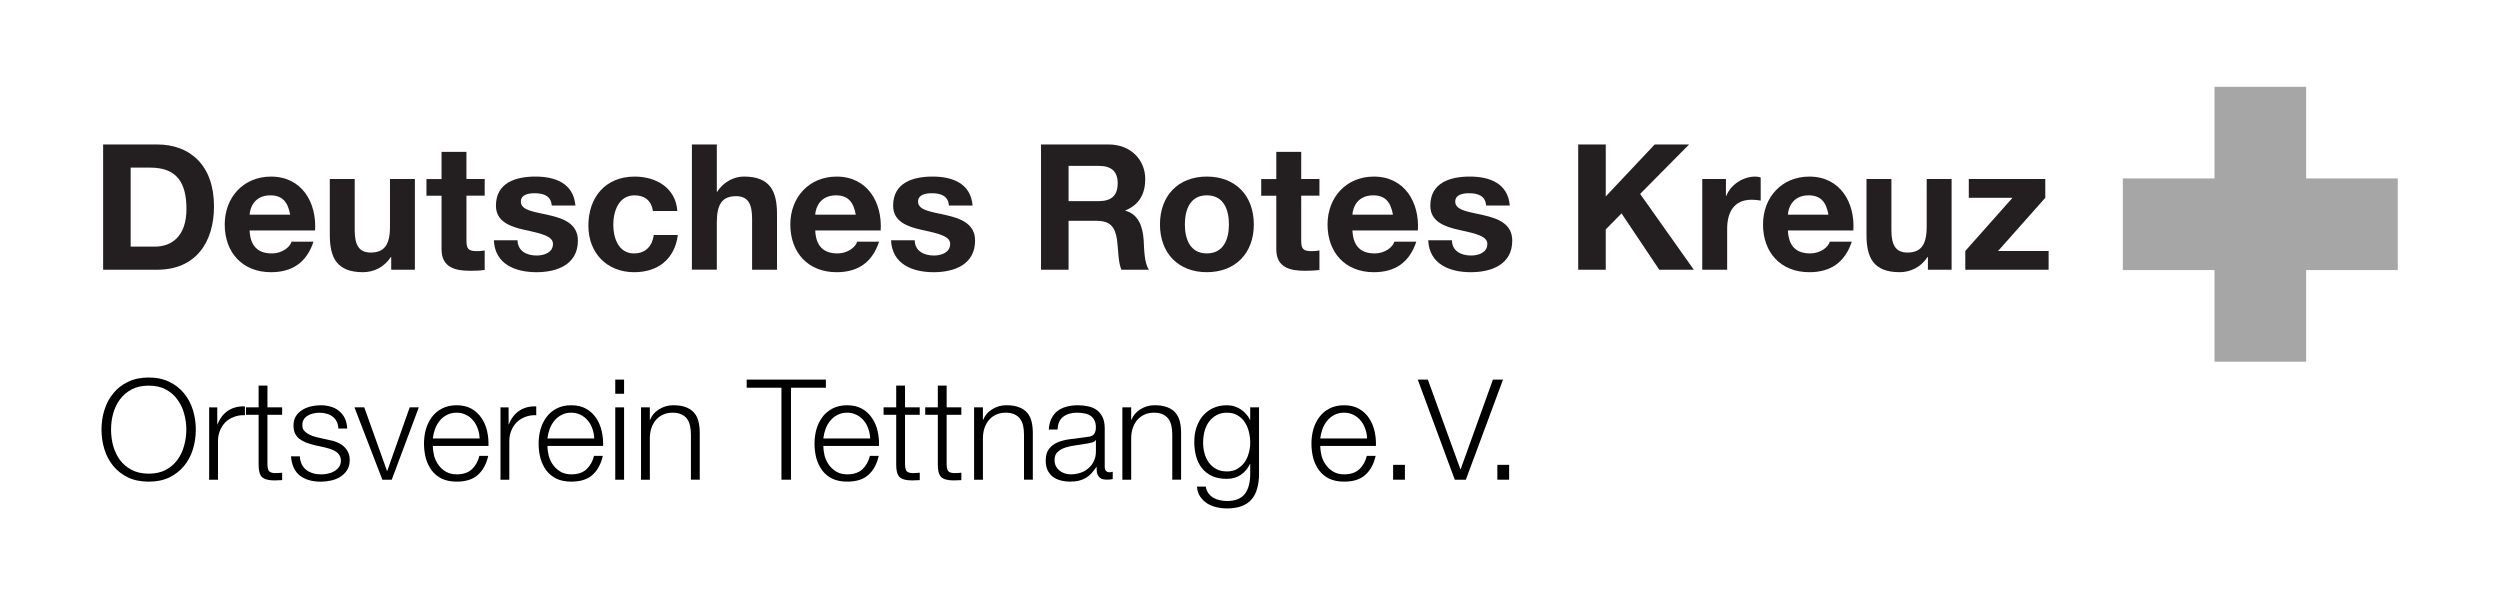
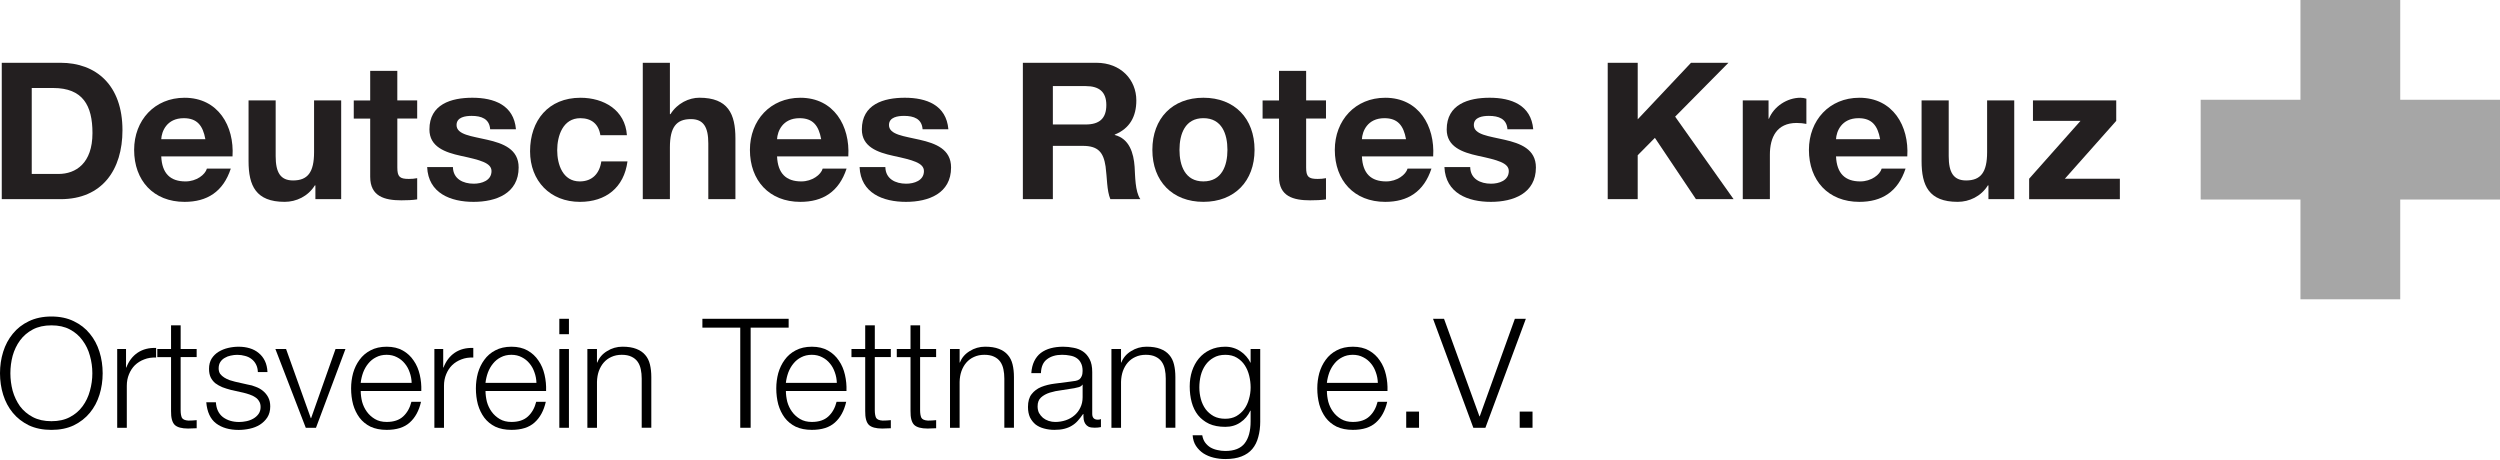
- <svg xmlns="http://www.w3.org/2000/svg" version="1.1" id="svg2" xml:space="preserve" width="210" height="50" viewBox="0 0 210 50">
+ <svg xmlns="http://www.w3.org/2000/svg" version="1.1" id="svg2" xml:space="preserve" width="192.886" height="35.419" viewBox="0 0 192.886 35.419">
  <defs id="defs6" />
-   <g id="g10" transform="matrix(1.333333,0,0,-1.333333,0,49.99988)">
+   <g id="g10" transform="matrix(1.333333,0,0,-1.333333,-8.527035,42.70919)">
    <path id="path876" style="fill:#a6a6a6;fill-opacity:1;fill-rule:nonzero;stroke:none;stroke-width:0.034" d="m 133.739,26.259 h 5.774 v 5.773 h 5.774 v -5.773 h 5.773 v -5.773 h -5.773 v -5.773 h -5.774 v 5.773 h -5.774 v 5.773" />
    <path id="path878" style="fill:#231f20;fill-opacity:1;fill-rule:nonzero;stroke:none;stroke-width:0.034" d="m 8.232,21.966 h 1.547 c 1.006,0 1.967,0.619 1.967,2.366 0,1.591 -0.553,2.608 -2.277,2.608 H 8.232 Z m -1.735,6.433 h 3.404 c 2.045,0 3.581,-1.282 3.581,-3.902 0,-2.288 -1.172,-3.99 -3.581,-3.99 H 6.497 v 7.892" />
    <path id="path880" style="fill:#231f20;fill-opacity:1;fill-rule:nonzero;stroke:none;stroke-width:0.034" d="m 18.279,23.977 c -0.143,0.796 -0.486,1.216 -1.249,1.216 -0.995,0 -1.282,-0.774 -1.304,-1.216 z m -2.553,-0.995 c 0.044,-0.995 0.53,-1.448 1.404,-1.448 0.63,0 1.138,0.387 1.238,0.741 h 1.382 c -0.442,-1.349 -1.382,-1.924 -2.675,-1.924 -1.802,0 -2.918,1.238 -2.918,3.007 0,1.713 1.182,3.017 2.918,3.017 1.945,0 2.885,-1.636 2.775,-3.393 h -4.123" />
    <path id="path882" style="fill:#231f20;fill-opacity:1;fill-rule:nonzero;stroke:none;stroke-width:0.034" d="m 26.138,20.507 h -1.492 v 0.796 h -0.033 c -0.398,-0.641 -1.083,-0.951 -1.746,-0.951 -1.669,0 -2.089,0.94 -2.089,2.354 v 3.515 h 1.569 v -3.227 c 0,-0.94 0.276,-1.404 1.006,-1.404 0.851,0 1.216,0.475 1.216,1.636 v 2.995 h 1.569 v -5.715" />
    <path id="path884" style="fill:#231f20;fill-opacity:1;fill-rule:nonzero;stroke:none;stroke-width:0.034" d="m 29.387,26.221 h 1.149 v -1.05 h -1.149 v -2.83 c 0,-0.531 0.133,-0.663 0.663,-0.663 0.166,0 0.32,0.011 0.486,0.044 v -1.227 c -0.265,-0.044 -0.608,-0.055 -0.917,-0.055 -0.962,0 -1.802,0.221 -1.802,1.359 v 3.371 h -0.951 v 1.05 h 0.951 v 1.713 h 1.569 v -1.713" />
    <path id="path886" style="fill:#231f20;fill-opacity:1;fill-rule:nonzero;stroke:none;stroke-width:0.034" d="m 32.604,22.364 c 0.011,-0.685 0.586,-0.962 1.205,-0.962 0.453,0 1.028,0.177 1.028,0.73 0,0.475 -0.652,0.641 -1.78,0.884 -0.907,0.199 -1.813,0.519 -1.813,1.525 0,1.459 1.26,1.835 2.487,1.835 1.249,0 2.399,-0.42 2.52,-1.824 h -1.492 c -0.044,0.608 -0.508,0.774 -1.072,0.774 -0.354,0 -0.873,-0.066 -0.873,-0.531 0,-0.564 0.885,-0.641 1.78,-0.851 0.917,-0.21 1.813,-0.542 1.813,-1.603 0,-1.503 -1.304,-1.99 -2.609,-1.99 -1.326,0 -2.619,0.498 -2.685,2.012 h 1.492" />
    <path id="path888" style="fill:#231f20;fill-opacity:1;fill-rule:nonzero;stroke:none;stroke-width:0.034" d="m 41.136,24.209 c -0.099,0.641 -0.509,0.984 -1.16,0.984 -1.006,0 -1.338,-1.017 -1.338,-1.857 0,-0.818 0.321,-1.802 1.304,-1.802 0.73,0 1.15,0.464 1.249,1.16 h 1.514 c -0.199,-1.514 -1.249,-2.343 -2.752,-2.343 -1.725,0 -2.885,1.216 -2.885,2.929 0,1.78 1.061,3.095 2.918,3.095 1.348,0 2.586,-0.707 2.686,-2.167 h -1.536" />
    <path id="path890" style="fill:#231f20;fill-opacity:1;fill-rule:nonzero;stroke:none;stroke-width:0.034" d="m 43.59,28.399 h 1.57 v -2.973 h 0.033 c 0.398,0.641 1.083,0.951 1.669,0.951 1.669,0 2.089,-0.94 2.089,-2.354 v -3.515 h -1.569 v 3.228 c 0,0.939 -0.276,1.404 -1.006,1.404 -0.851,0 -1.216,-0.476 -1.216,-1.636 v -2.995 h -1.57 v 7.892" />
    <path id="path892" style="fill:#231f20;fill-opacity:1;fill-rule:nonzero;stroke:none;stroke-width:0.034" d="m 53.913,23.977 c -0.143,0.796 -0.486,1.216 -1.249,1.216 -0.995,0 -1.282,-0.774 -1.304,-1.216 z m -2.553,-0.995 c 0.044,-0.995 0.531,-1.448 1.403,-1.448 0.63,0 1.138,0.387 1.238,0.741 h 1.382 c -0.442,-1.349 -1.382,-1.924 -2.675,-1.924 -1.801,0 -2.918,1.238 -2.918,3.007 0,1.713 1.182,3.017 2.918,3.017 1.946,0 2.885,-1.636 2.775,-3.393 h -4.123" />
    <path id="path894" style="fill:#231f20;fill-opacity:1;fill-rule:nonzero;stroke:none;stroke-width:0.034" d="m 57.627,22.364 c 0.011,-0.685 0.586,-0.962 1.205,-0.962 0.453,0 1.028,0.177 1.028,0.73 0,0.475 -0.652,0.641 -1.78,0.884 -0.906,0.199 -1.813,0.519 -1.813,1.525 0,1.459 1.26,1.835 2.487,1.835 1.249,0 2.398,-0.42 2.52,-1.824 h -1.492 c -0.044,0.608 -0.508,0.774 -1.072,0.774 -0.354,0 -0.873,-0.066 -0.873,-0.531 0,-0.564 0.884,-0.641 1.78,-0.851 0.917,-0.21 1.813,-0.542 1.813,-1.603 0,-1.503 -1.304,-1.99 -2.608,-1.99 -1.327,0 -2.62,0.498 -2.686,2.012 h 1.492" />
    <path id="path896" style="fill:#231f20;fill-opacity:1;fill-rule:nonzero;stroke:none;stroke-width:0.034" d="m 67.32,24.829 h 1.901 c 0.774,0 1.193,0.331 1.193,1.127 0,0.763 -0.42,1.094 -1.193,1.094 h -1.901 z m -1.736,3.57 h 4.256 c 1.414,0 2.31,-0.984 2.31,-2.177 0,-0.928 -0.376,-1.625 -1.249,-1.978 v -0.022 c 0.851,-0.221 1.094,-1.05 1.15,-1.846 0.033,-0.497 0.022,-1.426 0.331,-1.868 h -1.735 c -0.21,0.498 -0.188,1.26 -0.276,1.89 -0.122,0.829 -0.442,1.193 -1.315,1.193 H 67.32 V 20.507 h -1.736 v 7.892" />
    <path id="path898" style="fill:#231f20;fill-opacity:1;fill-rule:nonzero;stroke:none;stroke-width:0.034" d="m 76.029,21.535 c 1.072,0 1.393,0.918 1.393,1.824 0,0.917 -0.32,1.835 -1.393,1.835 -1.061,0 -1.382,-0.917 -1.382,-1.835 0,-0.906 0.321,-1.824 1.382,-1.824 z m 0,4.841 c 1.802,0 2.962,-1.194 2.962,-3.017 0,-1.812 -1.161,-3.007 -2.962,-3.007 -1.791,0 -2.951,1.194 -2.951,3.007 0,1.824 1.161,3.017 2.951,3.017" />
    <path id="path900" style="fill:#231f20;fill-opacity:1;fill-rule:nonzero;stroke:none;stroke-width:0.034" d="m 81.976,26.221 h 1.149 v -1.05 h -1.149 v -2.83 c 0,-0.531 0.133,-0.663 0.663,-0.663 0.166,0 0.32,0.011 0.486,0.044 v -1.227 c -0.265,-0.044 -0.608,-0.055 -0.917,-0.055 -0.962,0 -1.802,0.221 -1.802,1.359 v 3.371 h -0.95 v 1.05 h 0.95 v 1.713 h 1.57 v -1.713" />
    <path id="path902" style="fill:#231f20;fill-opacity:1;fill-rule:nonzero;stroke:none;stroke-width:0.034" d="m 87.756,23.977 c -0.143,0.796 -0.486,1.216 -1.249,1.216 -0.995,0 -1.282,-0.774 -1.304,-1.216 z m -2.553,-0.995 c 0.044,-0.995 0.531,-1.448 1.404,-1.448 0.63,0 1.138,0.387 1.238,0.741 h 1.382 c -0.442,-1.349 -1.382,-1.924 -2.674,-1.924 -1.802,0 -2.918,1.238 -2.918,3.007 0,1.713 1.183,3.017 2.918,3.017 1.945,0 2.884,-1.636 2.774,-3.393 h -4.123" />
    <path id="path904" style="fill:#231f20;fill-opacity:1;fill-rule:nonzero;stroke:none;stroke-width:0.034" d="m 91.47,22.364 c 0.011,-0.685 0.586,-0.962 1.205,-0.962 0.453,0 1.028,0.177 1.028,0.73 0,0.475 -0.653,0.641 -1.78,0.884 -0.907,0.199 -1.813,0.519 -1.813,1.525 0,1.459 1.26,1.835 2.487,1.835 1.249,0 2.398,-0.42 2.52,-1.824 h -1.492 c -0.044,0.608 -0.508,0.774 -1.072,0.774 -0.353,0 -0.873,-0.066 -0.873,-0.531 0,-0.564 0.885,-0.641 1.78,-0.851 0.917,-0.21 1.812,-0.542 1.812,-1.603 0,-1.503 -1.304,-1.99 -2.608,-1.99 -1.326,0 -2.619,0.498 -2.686,2.012 h 1.492" />
    <path id="path906" style="fill:#231f20;fill-opacity:1;fill-rule:nonzero;stroke:none;stroke-width:0.034" d="m 99.428,28.399 h 1.735 v -3.272 l 3.084,3.272 h 2.166 l -3.084,-3.117 3.382,-4.775 h -2.178 l -2.376,3.548 -0.995,-1.006 v -2.542 h -1.735 v 7.892" />
    <path id="path908" style="fill:#231f20;fill-opacity:1;fill-rule:nonzero;stroke:none;stroke-width:0.034" d="m 107.242,26.221 h 1.492 v -1.061 h 0.022 c 0.287,0.719 1.061,1.216 1.824,1.216 0.11,0 0.243,-0.022 0.343,-0.055 v -1.459 c -0.143,0.033 -0.376,0.055 -0.564,0.055 -1.15,0 -1.548,-0.829 -1.548,-1.835 v -2.575 h -1.569 v 5.715" />
    <path id="path910" style="fill:#231f20;fill-opacity:1;fill-rule:nonzero;stroke:none;stroke-width:0.034" d="m 115.191,23.977 c -0.143,0.796 -0.486,1.216 -1.249,1.216 -0.995,0 -1.282,-0.774 -1.304,-1.216 z m -2.553,-0.995 c 0.044,-0.995 0.531,-1.448 1.404,-1.448 0.63,0 1.138,0.387 1.238,0.741 h 1.382 c -0.442,-1.349 -1.382,-1.924 -2.674,-1.924 -1.802,0 -2.918,1.238 -2.918,3.007 0,1.713 1.183,3.017 2.918,3.017 1.945,0 2.885,-1.636 2.774,-3.393 h -4.123" />
    <path id="path912" style="fill:#231f20;fill-opacity:1;fill-rule:nonzero;stroke:none;stroke-width:0.034" d="m 122.95,20.507 h -1.492 v 0.796 h -0.033 c -0.398,-0.641 -1.084,-0.951 -1.747,-0.951 -1.669,0 -2.089,0.94 -2.089,2.354 v 3.515 h 1.57 v -3.227 c 0,-0.94 0.277,-1.404 1.006,-1.404 0.851,0 1.216,0.475 1.216,1.636 v 2.995 h 1.57 v -5.715" />
    <path id="path914" style="fill:#231f20;fill-opacity:1;fill-rule:nonzero;stroke:none;stroke-width:0.034" d="m 123.812,21.689 2.974,3.349 h -2.752 v 1.183 h 4.819 v -1.183 l -2.973,-3.349 h 3.183 v -1.183 h -5.25 v 1.183" />
    <g aria-label="Ortsverein Tettnang e.V." transform="scale(1,-1)" style="font-style:normal;font-variant:normal;font-weight:bold;font-stretch:normal;font-size:8.833px;line-height:125%;font-family:'Helvetica Neue';-inkscape-font-specification:'Helvetica Neue Bold';letter-spacing:0px;word-spacing:0px;fill:#000000;fill-opacity:1;stroke:none;stroke-width:0.828px;stroke-linecap:butt;stroke-linejoin:miter;stroke-opacity:1" id="text961">
      <path d="m 6.996,-10.432 q 0,-0.521 0.132,-1.016 0.141,-0.495 0.424,-0.883 0.291,-0.397 0.742,-0.636 0.45,-0.238 1.078,-0.238 0.627,0 1.069,0.238 0.45,0.238 0.733,0.636 0.291,0.389 0.424,0.883 0.141,0.495 0.141,1.016 0,0.512 -0.141,1.016 -0.132,0.495 -0.424,0.892 -0.283,0.389 -0.733,0.627 -0.442,0.238 -1.069,0.238 -0.627,0 -1.078,-0.238 Q 7.844,-8.135 7.552,-8.524 7.27,-8.922 7.128,-9.416 6.996,-9.92 6.996,-10.432 Z m -0.601,0 q 0,0.654 0.185,1.245 0.185,0.592 0.556,1.042 0.371,0.45 0.927,0.724 0.565,0.265 1.307,0.265 0.742,0 1.298,-0.265 0.556,-0.274 0.927,-0.724 0.371,-0.45 0.556,-1.042 0.185,-0.592 0.185,-1.245 0,-0.654 -0.185,-1.245 -0.185,-0.592 -0.556,-1.042 -0.371,-0.459 -0.927,-0.724 -0.556,-0.274 -1.298,-0.274 -0.742,0 -1.307,0.274 -0.556,0.265 -0.927,0.724 -0.371,0.45 -0.556,1.042 -0.185,0.592 -0.185,1.245 z" style="font-style:normal;font-variant:normal;font-weight:300;font-stretch:normal;font-family:'Helvetica Neue';-inkscape-font-specification:'Helvetica Neue Light';letter-spacing:0.007px;stroke-width:0.828px" id="path836" />
      <path d="m 13.177,-11.836 v 4.558 h 0.556 v -2.429 q 0,-0.362 0.124,-0.662 0.124,-0.309 0.344,-0.53 0.23,-0.221 0.539,-0.336 0.309,-0.124 0.689,-0.106 v -0.556 q -0.618,-0.026 -1.069,0.274 -0.442,0.3 -0.654,0.857 h -0.018 v -1.069 z" style="font-style:normal;font-variant:normal;font-weight:300;font-stretch:normal;font-family:'Helvetica Neue';-inkscape-font-specification:'Helvetica Neue Light';letter-spacing:0.007px;stroke-width:0.828px" id="path838" />
      <path d="m 16.849,-11.836 v -1.369 h -0.556 v 1.369 h -0.795 v 0.468 h 0.795 v 3.118 q -0.009,0.583 0.212,0.804 0.221,0.212 0.777,0.212 0.124,0 0.247,-0.009 0.124,-0.009 0.247,-0.009 V -7.72 q -0.238,0.026 -0.477,0.026 -0.3,-0.018 -0.38,-0.168 -0.071,-0.159 -0.071,-0.433 v -3.074 h 0.927 v -0.468 z" style="font-style:normal;font-variant:normal;font-weight:300;font-stretch:normal;font-family:'Helvetica Neue';-inkscape-font-specification:'Helvetica Neue Light';letter-spacing:0.007px;stroke-width:0.828px" id="path840" />
      <path d="m 21.317,-10.503 h 0.556 q -0.018,-0.371 -0.15,-0.645 -0.132,-0.274 -0.362,-0.459 -0.221,-0.185 -0.521,-0.274 -0.291,-0.088 -0.636,-0.088 -0.3,0 -0.609,0.071 -0.3,0.071 -0.548,0.221 -0.247,0.15 -0.406,0.397 -0.15,0.247 -0.15,0.592 0,0.291 0.097,0.495 0.097,0.194 0.265,0.336 0.177,0.132 0.406,0.23 0.23,0.088 0.503,0.159 l 0.715,0.159 q 0.185,0.044 0.362,0.106 0.185,0.062 0.327,0.159 0.141,0.088 0.221,0.23 0.088,0.132 0.088,0.336 0,0.238 -0.124,0.406 -0.115,0.159 -0.3,0.265 -0.185,0.106 -0.406,0.15 -0.212,0.044 -0.415,0.044 -0.556,0 -0.936,-0.283 -0.371,-0.291 -0.406,-0.857 h -0.556 q 0.071,0.839 0.565,1.219 0.503,0.38 1.307,0.38 0.318,0 0.645,-0.071 0.327,-0.071 0.583,-0.23 0.265,-0.168 0.433,-0.424 0.168,-0.265 0.168,-0.636 0,-0.3 -0.115,-0.521 Q 21.803,-9.257 21.617,-9.407 21.441,-9.558 21.202,-9.646 20.972,-9.743 20.734,-9.778 L 19.992,-9.946 q -0.141,-0.035 -0.309,-0.088 -0.168,-0.062 -0.309,-0.15 -0.141,-0.088 -0.238,-0.212 -0.088,-0.132 -0.088,-0.318 0,-0.221 0.097,-0.371 0.097,-0.15 0.256,-0.238 0.159,-0.097 0.344,-0.132 0.194,-0.044 0.38,-0.044 0.238,0 0.45,0.062 0.212,0.053 0.371,0.177 0.168,0.124 0.265,0.318 0.097,0.185 0.106,0.442 z" style="font-style:normal;font-variant:normal;font-weight:300;font-stretch:normal;font-family:'Helvetica Neue';-inkscape-font-specification:'Helvetica Neue Light';letter-spacing:0.007px;stroke-width:0.828px" id="path842" />
      <path d="m 22.331,-11.836 1.758,4.558 H 24.68 l 1.705,-4.558 h -0.574 l -1.413,4.001 h -0.018 l -1.431,-4.001 z" style="font-style:normal;font-variant:normal;font-weight:300;font-stretch:normal;font-family:'Helvetica Neue';-inkscape-font-specification:'Helvetica Neue Light';letter-spacing:0.007px;stroke-width:0.828px" id="path844" />
      <path d="m 30.217,-9.876 h -2.95 q 0.035,-0.309 0.141,-0.601 0.115,-0.3 0.3,-0.521 0.185,-0.23 0.45,-0.362 0.265,-0.141 0.609,-0.141 0.336,0 0.601,0.141 0.265,0.132 0.45,0.362 0.185,0.221 0.283,0.512 0.106,0.291 0.115,0.609 z m -2.95,0.468 h 3.507 q 0.018,-0.477 -0.088,-0.936 -0.106,-0.468 -0.353,-0.821 -0.238,-0.362 -0.627,-0.583 -0.389,-0.221 -0.936,-0.221 -0.539,0 -0.936,0.212 -0.389,0.203 -0.636,0.548 -0.247,0.336 -0.371,0.768 -0.115,0.433 -0.115,0.883 0,0.486 0.115,0.927 0.124,0.433 0.371,0.768 0.247,0.327 0.636,0.521 0.397,0.185 0.936,0.185 0.866,0 1.334,-0.424 0.477,-0.424 0.654,-1.201 h -0.556 q -0.132,0.53 -0.477,0.848 -0.344,0.318 -0.954,0.318 -0.397,0 -0.68,-0.168 -0.283,-0.168 -0.468,-0.424 -0.185,-0.256 -0.274,-0.574 -0.08,-0.327 -0.08,-0.627 z" style="font-style:normal;font-variant:normal;font-weight:300;font-stretch:normal;font-family:'Helvetica Neue';-inkscape-font-specification:'Helvetica Neue Light';letter-spacing:0.007px;stroke-width:0.828px" id="path846" />
      <path d="m 31.531,-11.836 v 4.558 h 0.556 v -2.429 q 0,-0.362 0.124,-0.662 0.124,-0.309 0.344,-0.53 0.23,-0.221 0.539,-0.336 0.309,-0.124 0.689,-0.106 v -0.556 q -0.618,-0.026 -1.069,0.274 -0.442,0.3 -0.654,0.857 h -0.018 v -1.069 z" style="font-style:normal;font-variant:normal;font-weight:300;font-stretch:normal;font-family:'Helvetica Neue';-inkscape-font-specification:'Helvetica Neue Light';letter-spacing:0.007px;stroke-width:0.828px" id="path848" />
      <path d="m 37.438,-9.876 h -2.95 q 0.035,-0.309 0.141,-0.601 0.115,-0.3 0.3,-0.521 0.185,-0.23 0.45,-0.362 0.265,-0.141 0.609,-0.141 0.336,0 0.601,0.141 0.265,0.132 0.45,0.362 0.185,0.221 0.283,0.512 0.106,0.291 0.115,0.609 z m -2.95,0.468 h 3.507 q 0.018,-0.477 -0.088,-0.936 -0.106,-0.468 -0.353,-0.821 -0.238,-0.362 -0.627,-0.583 -0.389,-0.221 -0.936,-0.221 -0.539,0 -0.936,0.212 -0.389,0.203 -0.636,0.548 -0.247,0.336 -0.371,0.768 -0.115,0.433 -0.115,0.883 0,0.486 0.115,0.927 0.124,0.433 0.371,0.768 0.247,0.327 0.636,0.521 0.397,0.185 0.936,0.185 0.866,0 1.334,-0.424 0.477,-0.424 0.654,-1.201 h -0.556 q -0.132,0.53 -0.477,0.848 -0.344,0.318 -0.954,0.318 -0.397,0 -0.68,-0.168 -0.283,-0.168 -0.468,-0.424 -0.185,-0.256 -0.274,-0.574 -0.08,-0.327 -0.08,-0.627 z" style="font-style:normal;font-variant:normal;font-weight:300;font-stretch:normal;font-family:'Helvetica Neue';-inkscape-font-specification:'Helvetica Neue Light';letter-spacing:0.007px;stroke-width:0.828px" id="path850" />
      <path d="m 38.761,-13.585 v 0.892 h 0.556 v -0.892 z m 0,1.749 v 4.558 h 0.556 v -4.558 z" style="font-style:normal;font-variant:normal;font-weight:300;font-stretch:normal;font-family:'Helvetica Neue';-inkscape-font-specification:'Helvetica Neue Light';letter-spacing:0.007px;stroke-width:0.828px" id="path852" />
      <path d="m 40.384,-11.836 v 4.558 h 0.556 v -2.659 q 0.009,-0.336 0.106,-0.618 0.106,-0.291 0.283,-0.495 0.185,-0.212 0.442,-0.327 0.265,-0.124 0.601,-0.124 0.336,0 0.556,0.106 0.23,0.106 0.362,0.291 0.132,0.185 0.185,0.442 0.053,0.247 0.053,0.539 v 2.844 h 0.556 v -2.933 q 0,-0.406 -0.08,-0.733 -0.08,-0.327 -0.274,-0.548 -0.194,-0.23 -0.521,-0.353 -0.318,-0.124 -0.795,-0.124 -0.486,0 -0.892,0.256 -0.406,0.247 -0.565,0.662 h -0.018 v -0.786 z" style="font-style:normal;font-variant:normal;font-weight:300;font-stretch:normal;font-family:'Helvetica Neue';-inkscape-font-specification:'Helvetica Neue Light';letter-spacing:0.007px;stroke-width:0.828px" id="path854" />
      <path d="m 47.04,-13.585 v 0.512 h 2.191 v 5.794 h 0.601 v -5.794 h 2.199 v -0.512 z" style="font-style:normal;font-variant:normal;font-weight:300;font-stretch:normal;font-family:'Helvetica Neue';-inkscape-font-specification:'Helvetica Neue Light';letter-spacing:0.007px;stroke-width:0.828px" id="path856" />
      <path d="m 54.82,-9.876 h -2.95 q 0.035,-0.309 0.141,-0.601 0.115,-0.3 0.3,-0.521 0.185,-0.23 0.45,-0.362 0.265,-0.141 0.609,-0.141 0.336,0 0.601,0.141 0.265,0.132 0.45,0.362 0.185,0.221 0.283,0.512 0.106,0.291 0.115,0.609 z m -2.95,0.468 h 3.507 q 0.018,-0.477 -0.088,-0.936 -0.106,-0.468 -0.353,-0.821 -0.238,-0.362 -0.627,-0.583 -0.389,-0.221 -0.936,-0.221 -0.539,0 -0.936,0.212 -0.389,0.203 -0.636,0.548 -0.247,0.336 -0.371,0.768 -0.115,0.433 -0.115,0.883 0,0.486 0.115,0.927 0.124,0.433 0.371,0.768 0.247,0.327 0.636,0.521 0.397,0.185 0.936,0.185 0.866,0 1.334,-0.424 0.477,-0.424 0.654,-1.201 h -0.556 q -0.132,0.53 -0.477,0.848 -0.344,0.318 -0.954,0.318 -0.397,0 -0.68,-0.168 -0.283,-0.168 -0.468,-0.424 -0.185,-0.256 -0.274,-0.574 -0.08,-0.327 -0.08,-0.627 z" style="font-style:normal;font-variant:normal;font-weight:300;font-stretch:normal;font-family:'Helvetica Neue';-inkscape-font-specification:'Helvetica Neue Light';letter-spacing:0.007px;stroke-width:0.828px" id="path858" />
      <path d="m 57.017,-11.836 v -1.369 h -0.556 v 1.369 h -0.795 v 0.468 h 0.795 v 3.118 q -0.009,0.583 0.212,0.804 0.221,0.212 0.777,0.212 0.124,0 0.247,-0.009 0.124,-0.009 0.247,-0.009 V -7.72 q -0.238,0.026 -0.477,0.026 -0.3,-0.018 -0.38,-0.168 -0.071,-0.159 -0.071,-0.433 v -3.074 h 0.927 v -0.468 z" style="font-style:normal;font-variant:normal;font-weight:300;font-stretch:normal;font-family:'Helvetica Neue';-inkscape-font-specification:'Helvetica Neue Light';letter-spacing:0.007px;stroke-width:0.828px" id="path860" />
      <path d="m 59.639,-11.836 v -1.369 h -0.556 v 1.369 h -0.795 v 0.468 h 0.795 v 3.118 q -0.009,0.583 0.212,0.804 0.221,0.212 0.777,0.212 0.124,0 0.247,-0.009 0.124,-0.009 0.247,-0.009 V -7.72 q -0.238,0.026 -0.477,0.026 -0.3,-0.018 -0.38,-0.168 -0.071,-0.159 -0.071,-0.433 v -3.074 h 0.927 v -0.468 z" style="font-style:normal;font-variant:normal;font-weight:300;font-stretch:normal;font-family:'Helvetica Neue';-inkscape-font-specification:'Helvetica Neue Light';letter-spacing:0.007px;stroke-width:0.828px" id="path862" />
-       <path d="m 61.368,-11.836 v 4.558 h 0.556 v -2.659 q 0.009,-0.336 0.106,-0.618 0.106,-0.291 0.283,-0.495 0.185,-0.212 0.442,-0.327 0.265,-0.124 0.601,-0.124 0.336,0 0.556,0.106 0.23,0.106 0.362,0.291 0.132,0.185 0.185,0.442 0.053,0.247 0.053,0.539 v 2.844 h 0.556 v -2.933 q 0,-0.406 -0.08,-0.733 -0.08,-0.327 -0.274,-0.548 -0.194,-0.23 -0.521,-0.353 -0.318,-0.124 -0.795,-0.124 -0.486,0 -0.892,0.256 -0.406,0.247 -0.565,0.662 h -0.018 v -0.786 z" style="font-style:normal;font-variant:normal;font-weight:300;font-stretch:normal;font-family:'Helvetica Neue';-inkscape-font-specification:'Helvetica Neue Light';letter-spacing:0.007px;stroke-width:0.828px" id="path864" />
+       <path d="m 61.368,-11.836 v 4.558 h 0.556 v -2.659 q 0.009,-0.336 0.106,-0.618 0.106,-0.291 0.283,-0.495 0.185,-0.212 0.442,-0.327 0.265,-0.124 0.601,-0.124 0.336,0 0.556,0.106 0.23,0.106 0.362,0.291 0.132,0.185 0.185,0.442 0.053,0.247 0.053,0.539 v 2.844 h 0.556 v -2.933 q 0,-0.406 -0.08,-0.733 -0.08,-0.327 -0.274,-0.548 -0.194,-0.23 -0.521,-0.353 -0.318,-0.124 -0.795,-0.124 -0.486,0 -0.892,0.256 -0.406,0.247 -0.565,0.662 H 61.925 v -0.786 z" style="font-style:normal;font-variant:normal;font-weight:300;font-stretch:normal;font-family:'Helvetica Neue';-inkscape-font-specification:'Helvetica Neue Light';letter-spacing:0.007px;stroke-width:0.828px" id="path864" />
      <path d="m 66.074,-10.441 h 0.556 q 0.018,-0.556 0.353,-0.804 0.336,-0.256 0.866,-0.256 0.247,0 0.459,0.044 0.221,0.035 0.38,0.141 0.168,0.106 0.256,0.291 0.097,0.177 0.097,0.459 0,0.185 -0.053,0.3 -0.044,0.115 -0.132,0.185 -0.088,0.062 -0.221,0.088 -0.132,0.026 -0.309,0.044 -0.45,0.053 -0.892,0.115 -0.433,0.053 -0.786,0.194 -0.344,0.141 -0.556,0.415 -0.212,0.265 -0.212,0.742 0,0.344 0.115,0.601 0.124,0.247 0.327,0.415 0.212,0.159 0.486,0.23 0.283,0.079 0.601,0.079 0.336,0 0.574,-0.062 0.247,-0.062 0.433,-0.177 0.194,-0.115 0.344,-0.283 0.159,-0.177 0.309,-0.397 h 0.018 q 0,0.177 0.018,0.327 0.026,0.141 0.097,0.247 0.071,0.106 0.194,0.168 0.132,0.053 0.344,0.053 0.115,0 0.185,-0.009 0.08,-0.009 0.177,-0.026 V -7.782 q -0.079,0.035 -0.177,0.035 -0.327,0 -0.327,-0.336 v -2.42 q 0,-0.459 -0.15,-0.742 -0.15,-0.291 -0.389,-0.45 -0.238,-0.159 -0.539,-0.212 -0.3,-0.062 -0.601,-0.062 -0.397,0 -0.724,0.088 -0.327,0.088 -0.574,0.274 -0.238,0.185 -0.38,0.477 -0.141,0.291 -0.168,0.689 z m 2.968,0.671 v 0.724 q 0,0.336 -0.132,0.601 -0.124,0.265 -0.344,0.45 -0.212,0.185 -0.503,0.283 -0.291,0.097 -0.609,0.097 -0.194,0 -0.38,-0.062 -0.185,-0.062 -0.327,-0.177 -0.141,-0.124 -0.23,-0.283 -0.08,-0.168 -0.08,-0.38 0,-0.336 0.194,-0.512 0.203,-0.185 0.512,-0.283 0.309,-0.097 0.68,-0.141 0.38,-0.053 0.733,-0.115 0.115,-0.018 0.265,-0.062 0.15,-0.044 0.203,-0.141 z" style="font-style:normal;font-variant:normal;font-weight:300;font-stretch:normal;font-family:'Helvetica Neue';-inkscape-font-specification:'Helvetica Neue Light';letter-spacing:0.007px;stroke-width:0.828px" id="path866" />
      <path d="m 70.709,-11.836 v 4.558 h 0.556 v -2.659 q 0.009,-0.336 0.106,-0.618 0.106,-0.291 0.283,-0.495 0.185,-0.212 0.442,-0.327 0.265,-0.124 0.601,-0.124 0.336,0 0.556,0.106 0.23,0.106 0.362,0.291 0.132,0.185 0.185,0.442 0.053,0.247 0.053,0.539 v 2.844 h 0.556 v -2.933 q 0,-0.406 -0.08,-0.733 -0.08,-0.327 -0.274,-0.548 -0.194,-0.23 -0.521,-0.353 -0.318,-0.124 -0.795,-0.124 -0.486,0 -0.892,0.256 -0.406,0.247 -0.565,0.662 h -0.018 v -0.786 z" style="font-style:normal;font-variant:normal;font-weight:300;font-stretch:normal;font-family:'Helvetica Neue';-inkscape-font-specification:'Helvetica Neue Light';letter-spacing:0.007px;stroke-width:0.828px" id="path868" />
      <path d="m 79.319,-7.65 v -4.187 h -0.556 v 0.786 h -0.018 q -0.08,-0.185 -0.23,-0.353 -0.141,-0.168 -0.327,-0.291 -0.185,-0.132 -0.415,-0.203 -0.221,-0.071 -0.477,-0.071 -0.495,0 -0.883,0.185 -0.38,0.177 -0.645,0.495 -0.256,0.309 -0.397,0.733 -0.132,0.415 -0.132,0.883 0,0.486 0.115,0.919 0.115,0.424 0.362,0.742 0.256,0.318 0.645,0.503 0.389,0.177 0.936,0.177 0.503,0 0.874,-0.256 0.38,-0.256 0.574,-0.68 h 0.018 v 0.618 q 0,0.83 -0.344,1.272 -0.344,0.442 -1.122,0.442 -0.23,0 -0.45,-0.053 -0.221,-0.044 -0.406,-0.15 -0.177,-0.106 -0.309,-0.283 -0.124,-0.168 -0.168,-0.424 h -0.556 q 0.026,0.362 0.194,0.618 0.177,0.265 0.433,0.433 0.265,0.168 0.592,0.247 0.327,0.079 0.671,0.079 0.556,0 0.936,-0.15 0.389,-0.15 0.627,-0.433 0.238,-0.283 0.344,-0.689 0.115,-0.406 0.115,-0.91 z M 77.297,-7.8 q -0.389,0 -0.671,-0.15 -0.283,-0.159 -0.468,-0.406 -0.185,-0.256 -0.274,-0.583 -0.088,-0.327 -0.088,-0.671 0,-0.353 0.08,-0.689 0.088,-0.344 0.274,-0.609 0.185,-0.265 0.468,-0.424 0.283,-0.168 0.68,-0.168 0.397,0 0.671,0.168 0.283,0.168 0.459,0.442 0.177,0.274 0.256,0.609 0.08,0.336 0.08,0.671 0,0.344 -0.097,0.671 -0.088,0.327 -0.274,0.583 -0.185,0.247 -0.459,0.406 -0.274,0.15 -0.636,0.15 z" style="font-style:normal;font-variant:normal;font-weight:300;font-stretch:normal;font-family:'Helvetica Neue';-inkscape-font-specification:'Helvetica Neue Light';letter-spacing:0.007px;stroke-width:0.828px" id="path870" />
      <path d="m 86.126,-9.876 h -2.95 q 0.035,-0.309 0.141,-0.601 0.115,-0.3 0.3,-0.521 0.185,-0.23 0.45,-0.362 0.265,-0.141 0.609,-0.141 0.336,0 0.601,0.141 0.265,0.132 0.45,0.362 0.185,0.221 0.283,0.512 0.106,0.291 0.115,0.609 z m -2.95,0.468 h 3.507 q 0.018,-0.477 -0.088,-0.936 -0.106,-0.468 -0.353,-0.821 -0.238,-0.362 -0.627,-0.583 -0.389,-0.221 -0.936,-0.221 -0.539,0 -0.936,0.212 -0.389,0.203 -0.636,0.548 -0.247,0.336 -0.371,0.768 -0.115,0.433 -0.115,0.883 0,0.486 0.115,0.927 0.124,0.433 0.371,0.768 0.247,0.327 0.636,0.521 0.397,0.185 0.936,0.185 0.866,0 1.334,-0.424 0.477,-0.424 0.654,-1.201 h -0.556 q -0.132,0.53 -0.477,0.848 -0.344,0.318 -0.954,0.318 -0.397,0 -0.68,-0.168 -0.283,-0.168 -0.468,-0.424 -0.185,-0.256 -0.274,-0.574 -0.08,-0.327 -0.08,-0.627 z" style="font-style:normal;font-variant:normal;font-weight:300;font-stretch:normal;font-family:'Helvetica Neue';-inkscape-font-specification:'Helvetica Neue Light';letter-spacing:0.007px;stroke-width:0.828px" id="path872" />
      <path d="m 87.767,-7.279 h 0.742 v -0.936 h -0.742 z" style="font-style:normal;font-variant:normal;font-weight:300;font-stretch:normal;font-family:'Helvetica Neue';-inkscape-font-specification:'Helvetica Neue Light';letter-spacing:0.007px;stroke-width:0.828px" id="path874" />
      <path d="m 89.319,-13.585 2.332,6.307 h 0.698 l 2.341,-6.307 h -0.636 l -2.032,5.644 h -0.018 l -2.049,-5.644 z" style="font-style:normal;font-variant:normal;font-weight:300;font-stretch:normal;font-family:'Helvetica Neue';-inkscape-font-specification:'Helvetica Neue Light';letter-spacing:0.007px;stroke-width:0.828px" id="path877" />
      <path d="m 94.334,-7.279 h 0.742 v -0.936 h -0.742 z" style="font-style:normal;font-variant:normal;font-weight:300;font-stretch:normal;font-family:'Helvetica Neue';-inkscape-font-specification:'Helvetica Neue Light';letter-spacing:0.007px;stroke-width:0.828px" id="path879" />
    </g>
  </g>
</svg>
